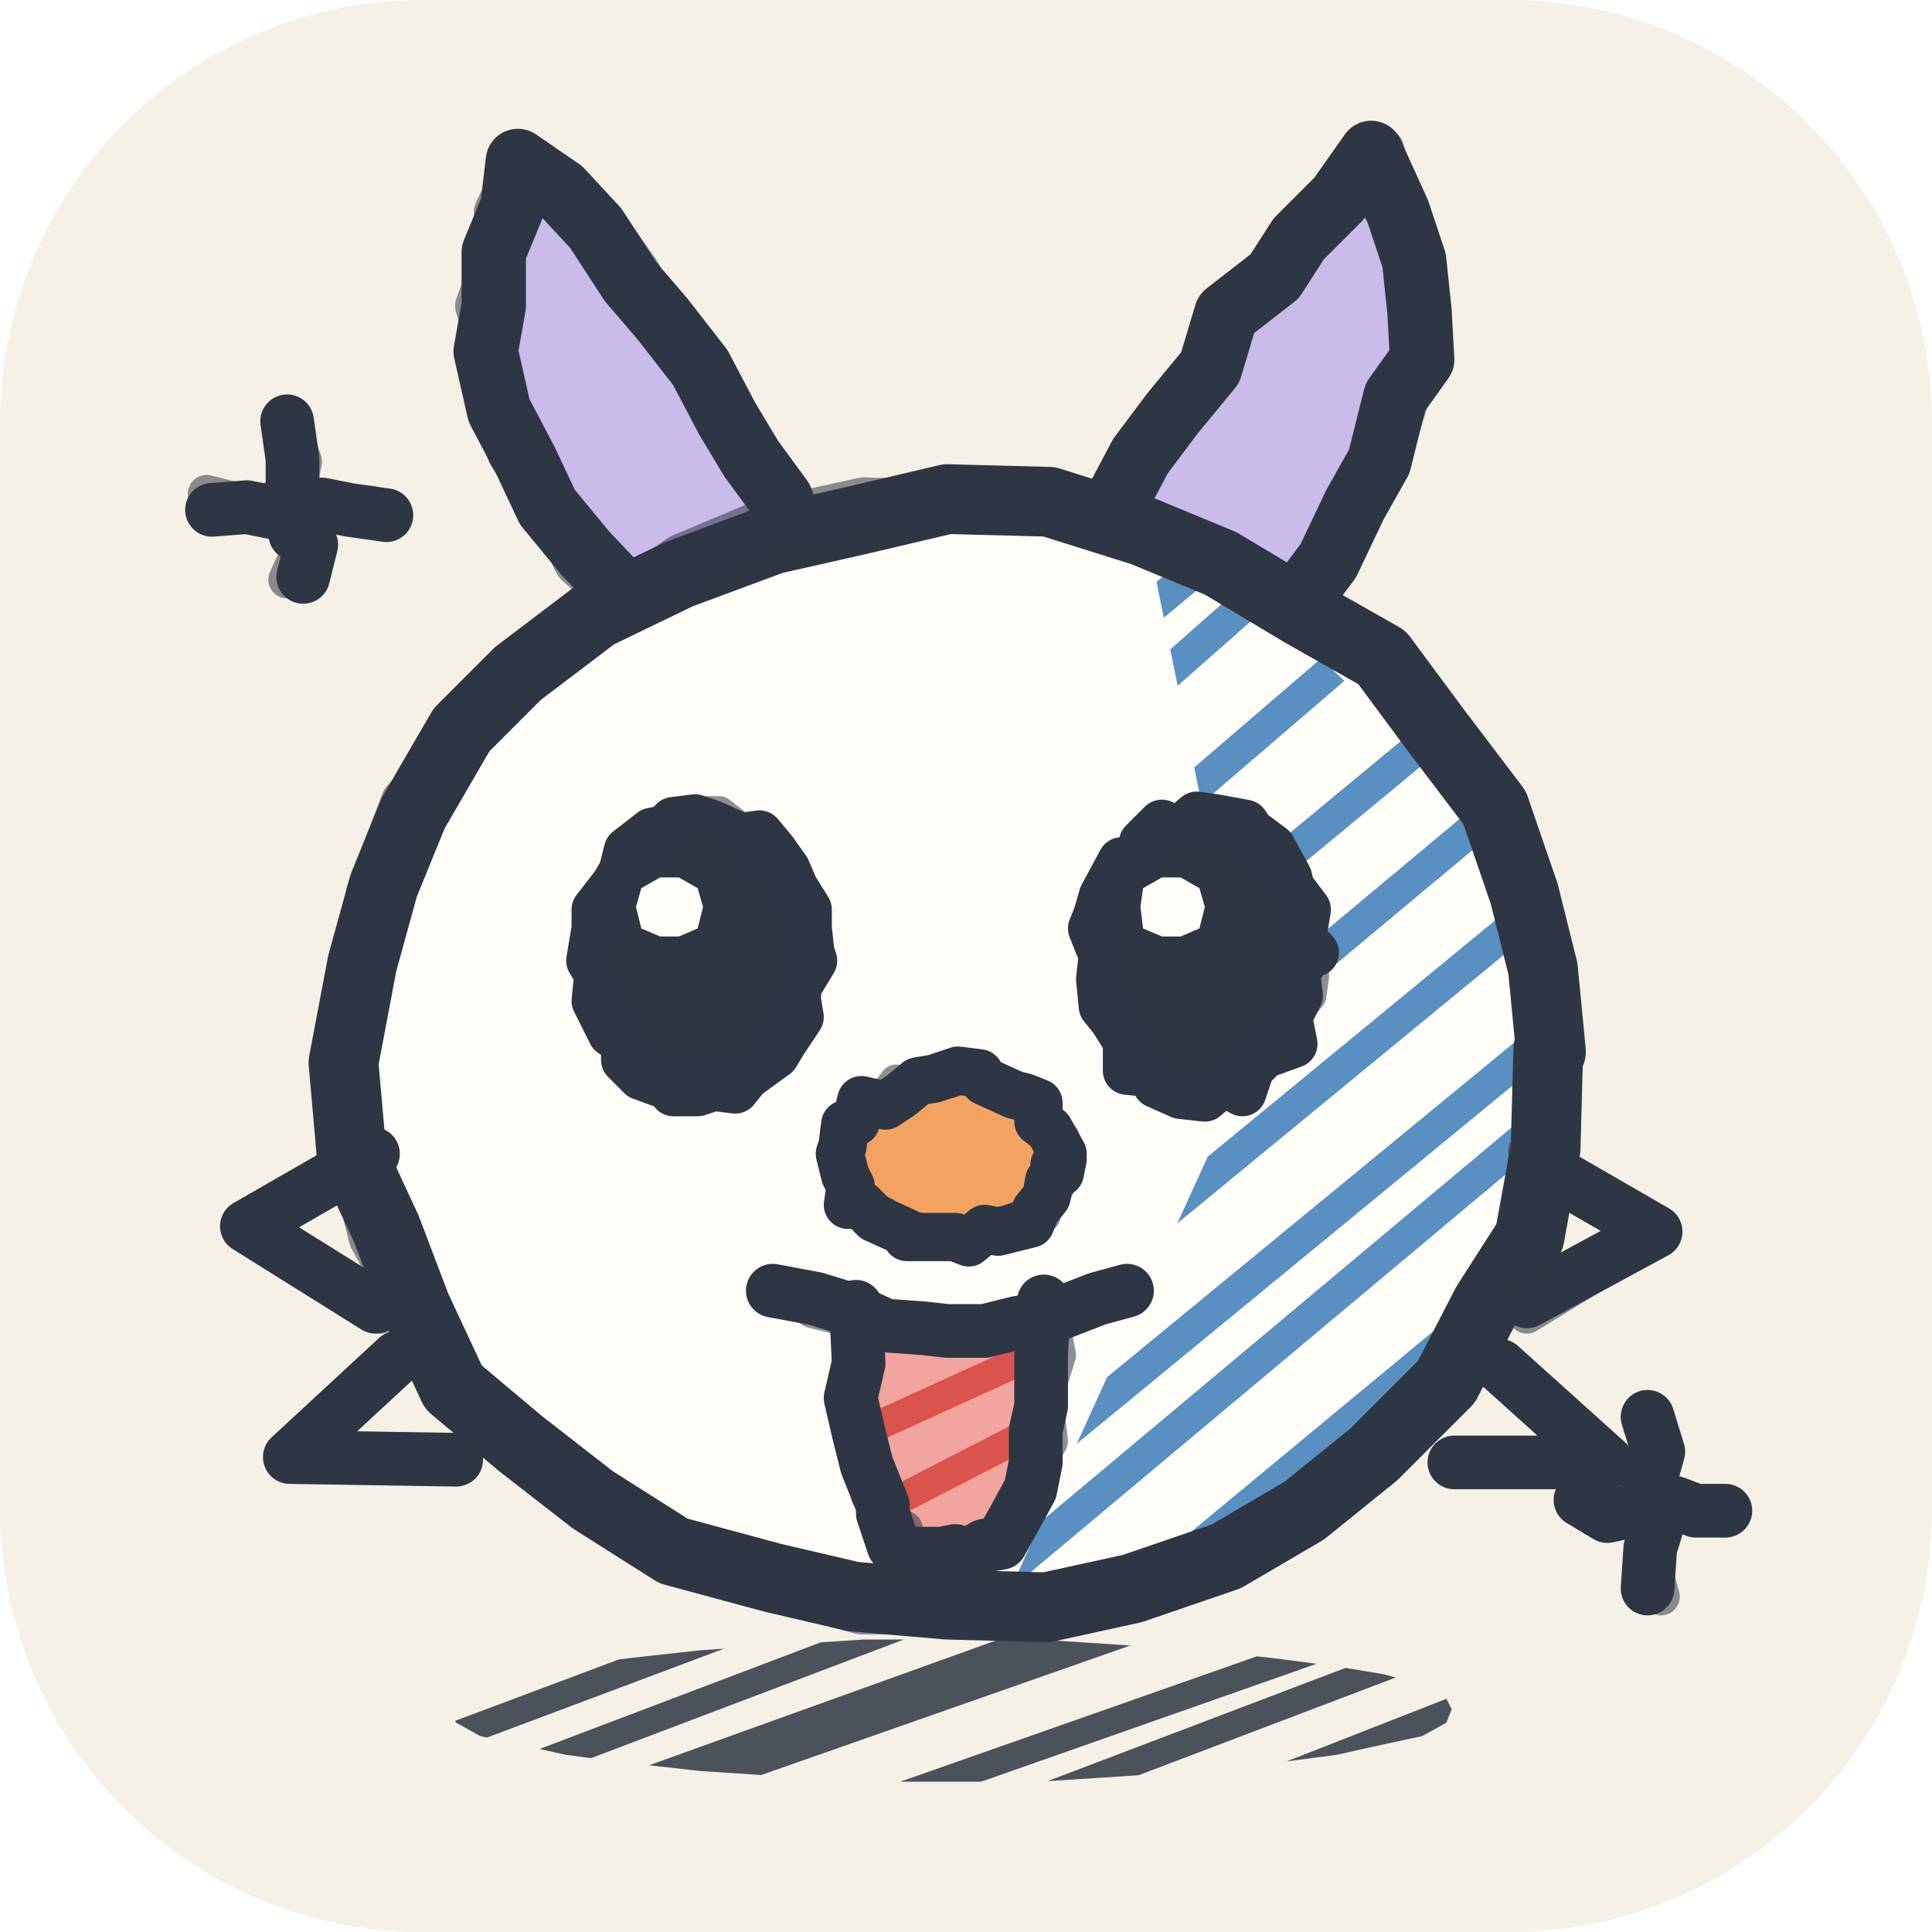
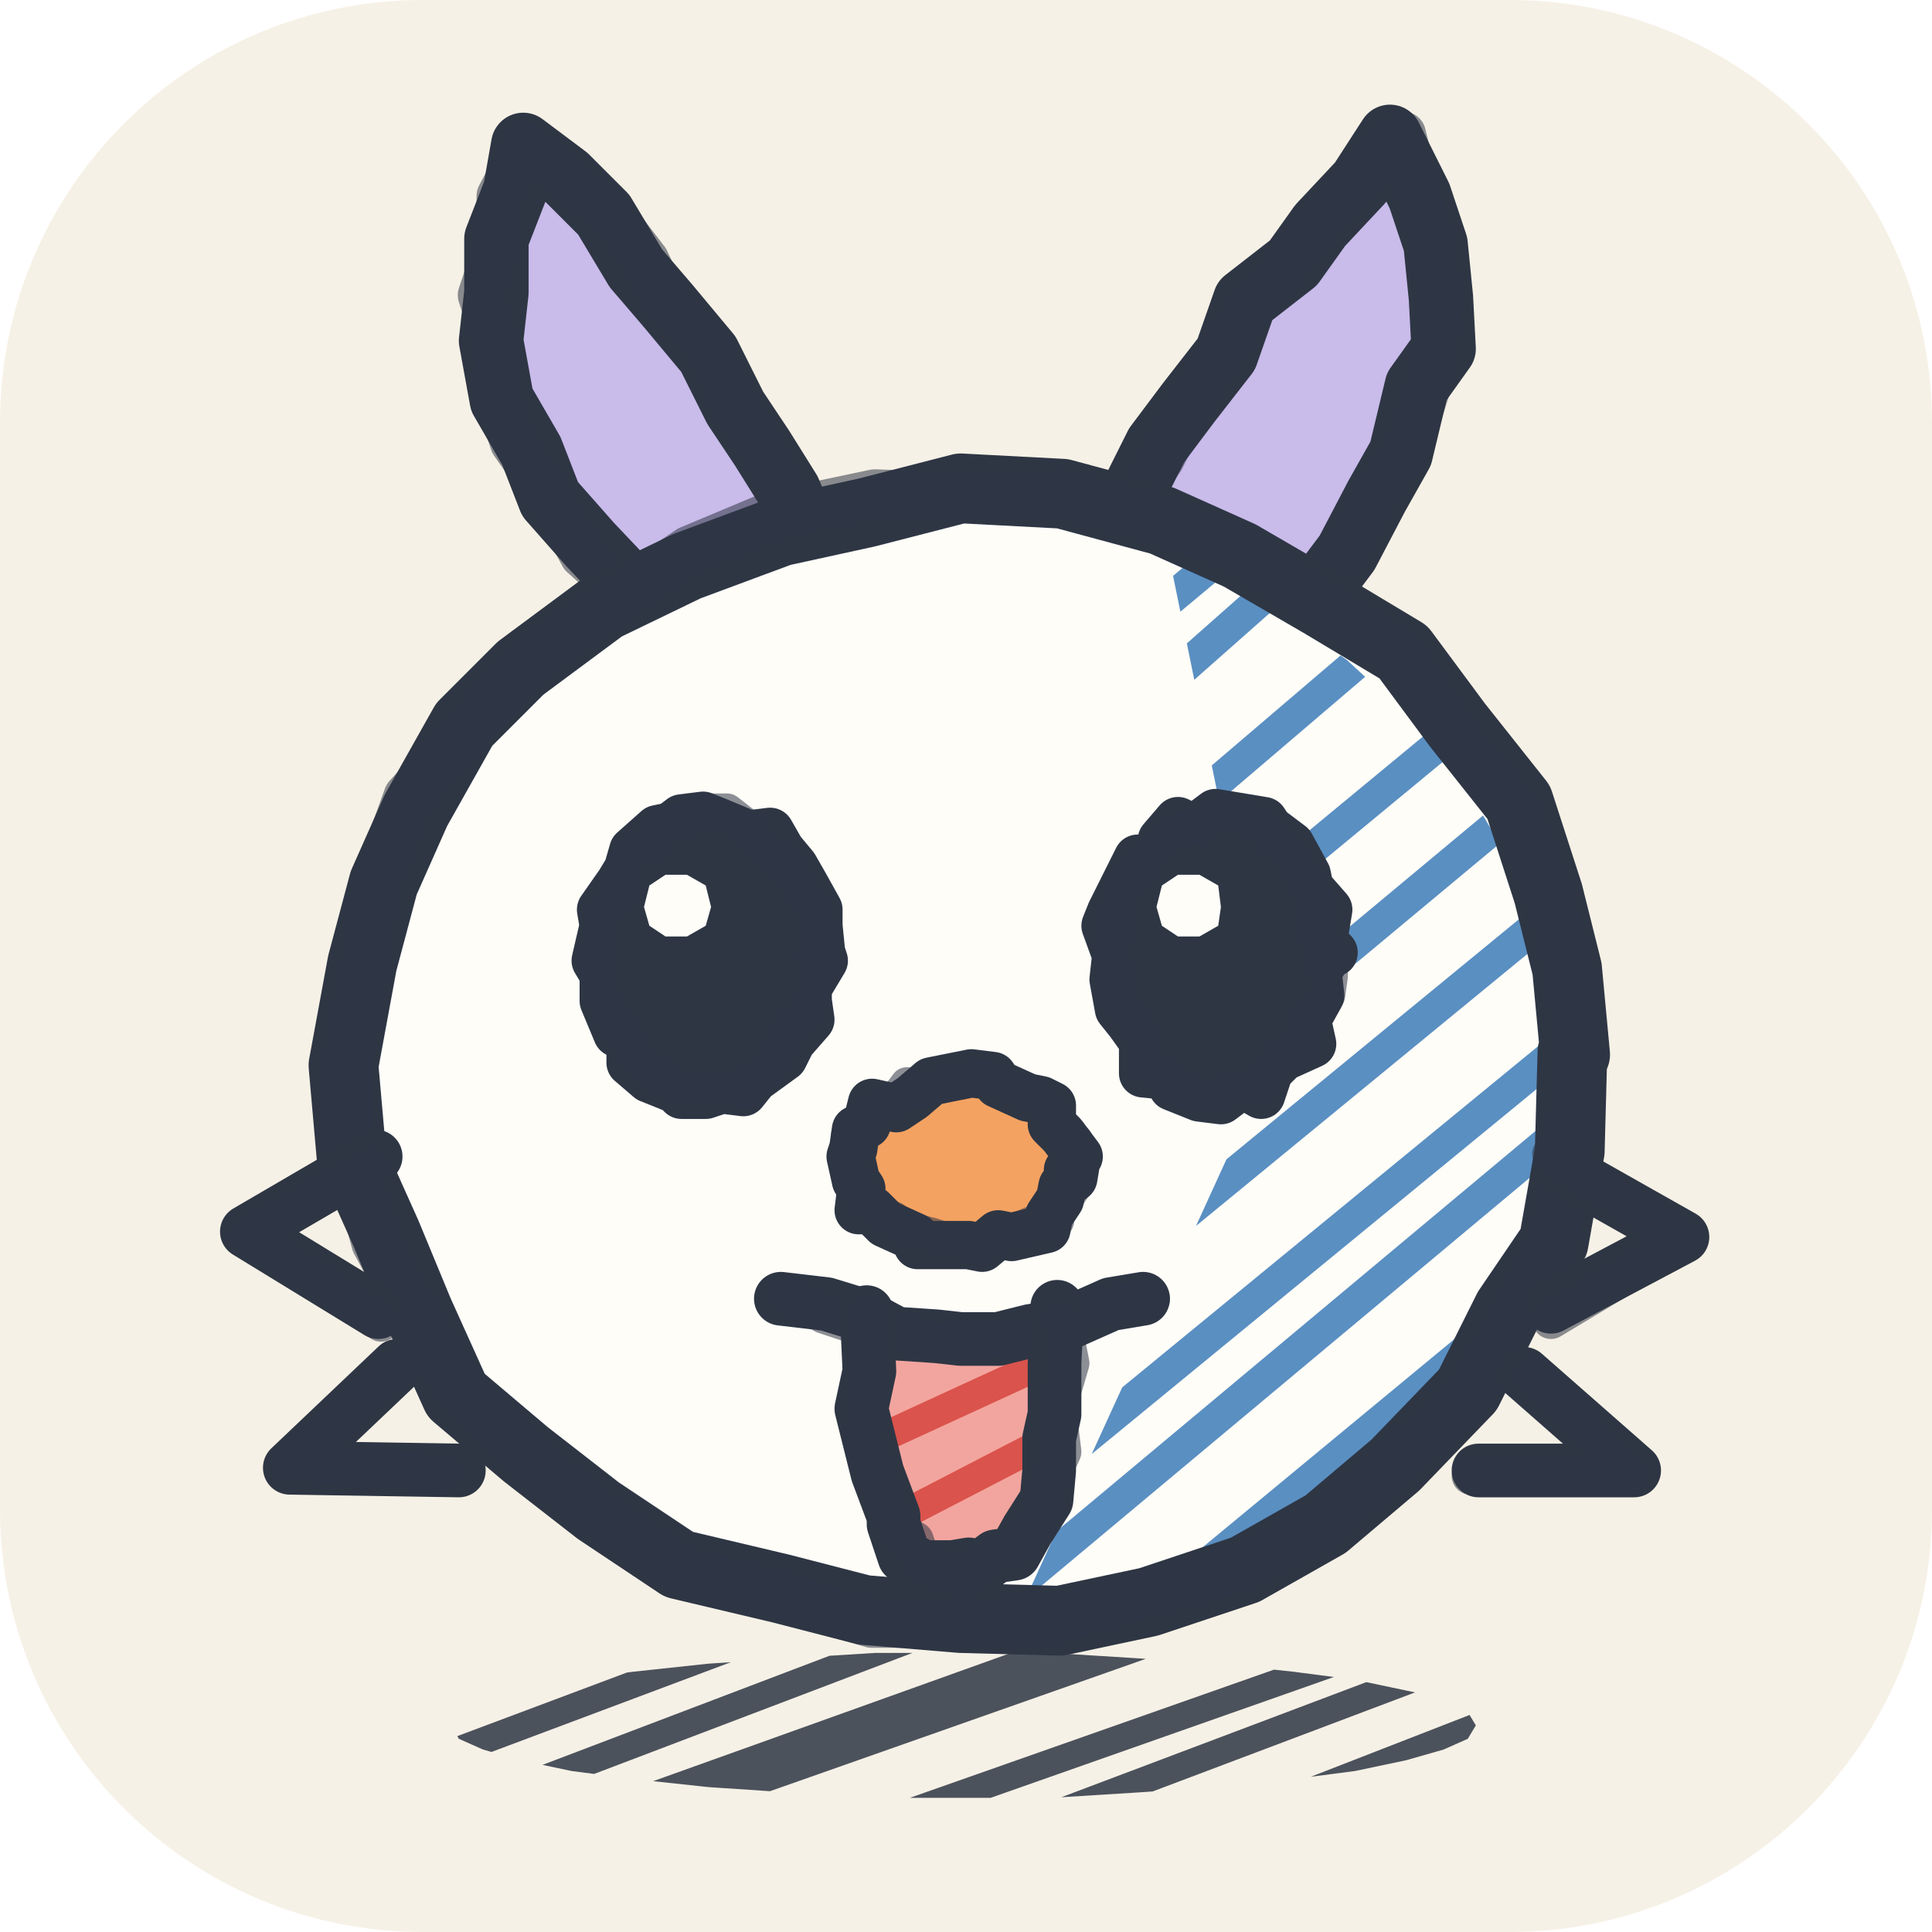
<svg xmlns="http://www.w3.org/2000/svg" viewBox="18 18 72 72" role="img" aria-label="Rift Live : Poro">
  <defs>
    <clipPath id="h0">
-       <path d="M72.1 81.7 L71.9 82.2 L71.0 82.7 L69.6 83.0 L67.8 83.4 L65.5 83.7 L62.8 84.0 L59.8 84.2 L56.7 84.4 L53.4 84.4 L50.2 84.4 L47.1 84.2 L44.1 84.0 L41.4 83.7 L39.1 83.4 L37.3 83.0 L35.9 82.7 L35.0 82.2 L34.7 81.7 L35.0 81.3 L35.9 80.8 L37.3 80.4 L39.1 80.1 L41.4 79.8 L44.1 79.5 L47.1 79.3 L50.2 79.1 L53.4 79.1 L56.7 79.1 L59.8 79.3 L62.8 79.5 L65.5 79.8 L67.8 80.1 L69.6 80.4 L71.0 80.8 L71.9 81.3 L72.1 81.7 Z" />
+       <path d="M73.0 82.3 L72.7 82.8 L71.8 83.2 L70.4 83.6 L68.5 84.0 L66.2 84.3 L63.4 84.6 L60.4 84.8 L57.2 85.0 L53.9 85.0 L50.6 85.0 L47.4 84.8 L44.4 84.6 L41.6 84.3 L39.3 84.0 L37.4 83.6 L36.0 83.2 L35.1 82.8 L34.8 82.3 L35.1 81.8 L36.0 81.3 L37.4 81.0 L39.3 80.6 L41.6 80.3 L44.4 80.0 L47.4 79.8 L50.6 79.6 L53.9 79.6 L57.2 79.6 L60.4 79.8 L63.4 80.0 L66.2 80.3 L68.5 80.6 L70.4 81.0 L71.8 81.3 L72.7 81.8 L73.0 82.3 Z" />
    </clipPath>
    <clipPath id="h8">
-       <path d="M60.9 38.7 L64.4 40.7 L67.5 42.8 L70.0 45.2 L72.0 47.7 L73.6 50.4 L74.6 53.3 L75.2 56.4 L75.3 59.7 L74.9 63.1 L74.0 66.8 L72.5 68.9 L70.8 70.8 L69.2 72.5 L67.5 74.0 L65.6 75.2 L63.7 76.2 L61.7 77.0 L59.6 77.5 L57.6 77.9 L55.3 78.0 L64.7 57.4 Z" />
+       <path d="M61.5 38.4 L65.1 40.4 L68.2 42.6 L70.8 45.0 L72.8 47.6 L74.4 50.3 L75.5 53.3 L76.1 56.4 L76.2 59.8 L75.8 63.3 L74.9 67.0 L73.4 69.2 L71.7 71.1 L69.9 72.8 L68.2 74.4 L66.3 75.6 L64.4 76.7 L62.3 77.4 L60.2 78.0 L58.1 78.4 L55.8 78.5 L65.4 57.5 Z" />
    </clipPath>
    <clipPath id="h31">
-       <path d="M49.7 66.8 L49.7 68.5 L49.9 70.1 L50.1 71.5 L50.3 72.8 L50.6 73.8 L51.0 74.6 L51.6 75.3 L52.1 75.7 L52.7 76.0 L53.4 76.1 L54.2 76.0 L54.7 75.7 L55.3 75.3 L55.9 74.6 L56.2 73.8 L56.6 72.8 L56.8 71.5 L57.0 70.1 L57.2 68.5 L57.2 66.8 L49.7 66.8 Z" />
+       <path d="M50.1 67.0 L50.1 68.8 L50.3 70.5 L50.5 71.9 L50.7 73.1 L51.0 74.2 L51.4 75.0 L52.0 75.7 L52.6 76.2 L53.1 76.5 L53.9 76.6 L54.7 76.5 L55.2 76.2 L55.8 75.7 L56.4 75.0 L56.8 74.2 L57.1 73.1 L57.3 71.9 L57.5 70.5 L57.7 68.8 L57.7 67.0 L50.1 67.0 Z" />
    </clipPath>
    <clipPath id="coins">
      <rect x="18" y="18" width="72" height="72" rx="15.75" />
    </clipPath>
  </defs>
  <g clip-path="url(#coins)">
    <rect width="108" height="108" fill="#F6F1E6" />
-     <path d="M26.1 69.7 L66.2 55.9 M27.1 71.6 L66.8 56.7 M28.2 74.0 L66.6 58.8 M29.0 75.6 L68.9 62.1 M30.0 78.1 L68.3 63.9 M30.2 78.7 L69.0 66.2 M32.2 81.4 L70.5 68.0 M31.4 84.0 L71.4 69.0 M33.4 85.5 L71.1 71.2 M33.9 87.3 L71.7 73.7 M33.6 88.1 L73.5 74.1 M34.0 91.1 L74.1 77.0 M35.5 93.1 L74.7 78.2 M35.8 96.0 L76.1 80.2 M37.3 97.1 L75.0 83.1 M37.7 99.3 L77.0 86.2 M38.1 100.8 L77.8 87.2 M38.9 102.4 L77.9 90.0 M39.6 106.3 L78.7 90.8 M39.9 106.5 L79.1 93.6" fill="none" stroke="#2E3644" stroke-width="1.0" stroke-linecap="round" stroke-linejoin="round" stroke-opacity="0.85" clip-path="url(#h0)" />
-     <path d="M43.1 42.4 L41.3 40.6 L39.6 38.7 L38.3 36.8 L37.3 35.0 L36.6 33.1 L36.2 31.2 L36.0 29.4 L36.2 27.5 L36.8 25.6 L37.5 23.7 L39.0 25.2 L40.3 26.8 L41.7 28.4 L43.0 30.0 L44.1 31.7 L45.2 33.4 L46.1 35.2 L47.1 36.9 L48.0 38.7 L48.8 40.6 Z" fill="#C9BBEA" />
-     <path d="M43.0 42.5 L41.6 40.5 L39.8 38.6 L38.4 36.9 L37.6 35.2 L36.6 33.3 L36.1 31.1 L36.4 29.4 L36.4 27.4 L37.1 25.7 L37.3 24.0 L38.9 25.1 L40.2 26.5 L41.5 28.5 L42.7 29.9 L44.1 31.7 L45.1 33.6 L46.0 35.1 L47.1 36.6 L47.8 38.5 L48.9 40.4 Z" fill="none" stroke="#2E3644" stroke-width="2.4" stroke-linecap="round" stroke-linejoin="round" />
-     <path d="M43.2 42.3 L41.4 40.7 L39.5 39.0 L38.4 36.8 L37.0 34.9 L36.4 33.1 L36.5 31.5 L35.8 29.4 L36.5 27.5 L36.5 25.9 L37.4 24.0 L39.2 25.5 L40.6 26.5 L41.8 28.2 L42.7 29.9 L44.2 31.4 L45.1 33.6 L46.1 35.2 L47.0 37.2 L47.8 38.8 L48.9 40.3 Z" fill="none" stroke="#2E3644" stroke-width="1.68" stroke-linecap="round" stroke-linejoin="round" stroke-opacity="0.55" />
-     <path d="M63.7 42.4 L65.6 40.6 L67.3 38.7 L68.6 36.8 L69.5 35.0 L70.3 33.1 L70.7 31.2 L70.8 29.4 L70.7 27.5 L70.1 25.6 L69.3 23.7 L67.8 25.2 L66.5 26.8 L65.2 28.4 L63.9 30.0 L62.8 31.7 L61.7 33.4 L60.7 35.2 L59.8 36.9 L58.9 38.7 L58.1 40.6 Z" fill="#C9BBEA" />
-     <path d="M64.0 42.3 L66.0 40.9 L67.5 38.9 L68.5 36.8 L69.4 35.2 L70.0 32.8 L71.0 31.4 L70.9 29.6 L70.7 27.7 L70.1 25.9 L69.1 23.7 L67.9 25.4 L66.4 26.9 L65.5 28.3 L63.7 29.7 L63.1 31.7 L61.7 33.4 L60.5 35.0 L59.6 36.7 L59.1 38.5 L57.8 40.9 Z" fill="none" stroke="#2E3644" stroke-width="2.4" stroke-linecap="round" stroke-linejoin="round" />
-     <path d="M63.7 42.2 L65.8 40.7 L67.4 38.9 L68.5 36.6 L69.7 35.1 L70.4 32.9 L70.7 31.3 L70.7 29.4 L70.6 27.7 L70.0 25.6 L69.5 23.6 L67.7 25.3 L66.3 27.0 L65.0 28.7 L64.0 29.8 L62.8 31.8 L61.7 33.5 L60.6 35.4 L59.5 37.1 L58.6 38.7 L57.8 40.3 Z" fill="none" stroke="#2E3644" stroke-width="1.68" stroke-linecap="round" stroke-linejoin="round" stroke-opacity="0.55" />
-     <path d="M75.9 57.4 L75.6 60.6 L74.8 63.8 L73.5 66.8 L71.6 69.5 L69.3 72.0 L66.6 74.1 L63.6 75.7 L60.4 77.0 L57.0 77.7 L53.4 78.0 L49.9 77.7 L46.5 77.0 L43.2 75.7 L40.2 74.1 L37.5 72.0 L35.3 69.5 L33.4 66.8 L32.1 63.8 L31.3 60.6 L31.0 57.4 L31.3 54.2 L32.1 51.1 L33.4 48.1 L35.3 45.3 L37.5 42.8 L40.2 40.8 L43.2 39.1 L46.5 37.9 L49.9 37.1 L53.4 36.8 L57.0 37.1 L60.4 37.9 L63.6 39.1 L66.6 40.8 L69.3 42.8 L71.6 45.3 L73.5 48.1 L74.8 51.1 L75.6 54.2 L75.9 57.4 Z" fill="#FFFDF8" />
-     <path d="M31.7 56.2 L67.8 24.5 M34.1 57.8 L70.3 28.0 M35.9 61.4 L73.7 30.0 M37.8 64.0 L74.2 31.9 M39.9 66.8 L76.7 35.2 M42.3 69.5 L79.5 38.7 M44.6 72.5 L82.7 40.7 M47.3 74.8 L85.0 43.8 M49.4 78.2 L87.0 47.3 M52.6 79.0 L88.9 48.6 M53.9 82.9 L91.2 52.0 M57.0 86.1 L93.0 55.3 M58.4 87.7 L96.4 57.6 M60.4 90.5 L96.9 59.1" fill="none" stroke="#3E7CB8" stroke-width="1.2" stroke-linecap="round" stroke-linejoin="round" stroke-opacity="0.85" clip-path="url(#h8)" />
-     <path d="M75.7 57.1 L75.6 60.8 L75.0 64.1 L73.4 66.6 L71.9 69.5 L69.2 72.2 L66.6 74.3 L63.7 76.0 L60.2 77.2 L57.0 77.9 L53.3 77.8 L49.8 77.5 L46.8 76.8 L43.1 75.8 L40.1 73.9 L37.4 71.8 L34.9 69.7 L33.5 66.7 L32.4 63.8 L31.1 61.0 L30.8 57.6 L31.5 53.9 L32.3 51.0 L33.4 48.3 L35.2 45.2 L37.3 43.1 L40.2 40.9 L43.3 39.4 L46.8 38.1 L49.9 37.4 L53.3 36.6 L57.1 36.7 L60.6 37.8 L63.5 39.0 L66.5 40.8 L69.5 42.5 L71.5 45.2 L73.7 48.1 L74.8 51.3 L75.5 54.1 L75.8 57.2 Z" fill="none" stroke="#2E3644" stroke-width="2.6" stroke-linecap="round" stroke-linejoin="round" />
-     <path d="M76.0 57.3 L75.6 60.7 L75.0 64.0 L73.5 67.0 L71.9 69.8 L69.4 71.9 L66.5 74.3 L63.6 75.9 L60.3 76.9 L56.6 77.9 L53.3 78.0 L50.1 78.0 L46.8 77.1 L43.1 76.0 L40.0 74.0 L37.8 72.2 L35.3 69.8 L33.2 66.5 L31.9 64.1 L31.0 60.5 L31.0 57.2 L31.5 54.0 L31.8 51.3 L33.1 47.9 L35.2 45.5 L37.4 42.9 L40.4 40.9 L43.4 38.8 L46.5 37.5 L50.2 36.7 L53.2 36.8 L57.0 36.7 L60.5 37.6 L63.5 38.8 L66.8 41.0 L69.5 42.7 L71.4 45.6 L73.6 48.3 L74.8 51.3 L75.7 54.4 L75.9 57.6 Z" fill="none" stroke="#2E3644" stroke-width="1.82" stroke-linecap="round" stroke-linejoin="round" stroke-opacity="0.55" />
-     <path d="M31.9 61.0 L27.2 63.7 L32.0 66.7" fill="none" stroke="#2E3644" stroke-width="2.0" stroke-linecap="round" stroke-linejoin="round" />
-     <path d="M31.7 61.3 L27.2 63.9 L32.2 67.0" fill="none" stroke="#2E3644" stroke-width="1.4" stroke-linecap="round" stroke-linejoin="round" stroke-opacity="0.55" />
-     <path d="M32.8 68.6 L28.8 72.3 L35.0 72.4" fill="none" stroke="#2E3644" stroke-width="2.0" stroke-linecap="round" stroke-linejoin="round" />
-     <path d="M33.1 68.4 L28.8 72.1 L34.4 72.6" fill="none" stroke="#2E3644" stroke-width="1.4" stroke-linecap="round" stroke-linejoin="round" stroke-opacity="0.55" />
-     <path d="M75.2 61.3 L79.7 63.9 L74.9 66.5" fill="none" stroke="#2E3644" stroke-width="2.0" stroke-linecap="round" stroke-linejoin="round" />
-     <path d="M74.9 60.9 L79.8 64.0 L74.9 67.0" fill="none" stroke="#2E3644" stroke-width="1.4" stroke-linecap="round" stroke-linejoin="round" stroke-opacity="0.55" />
-     <path d="M73.9 68.9 L77.9 72.5 L72.2 72.5" fill="none" stroke="#2E3644" stroke-width="2.0" stroke-linecap="round" stroke-linejoin="round" />
-     <path d="M74.3 68.9 L77.8 72.7 L72.0 72.7" fill="none" stroke="#2E3644" stroke-width="1.4" stroke-linecap="round" stroke-linejoin="round" stroke-opacity="0.55" />
-     <path d="M48.0 53.7 L47.9 54.5 L47.7 55.4 L47.5 56.2 L47.1 56.9 L46.6 57.5 L46.0 58.1 L45.4 58.4 L44.7 58.6 L44.1 58.7 L43.4 58.6 L42.8 58.4 L42.1 58.1 L41.6 57.5 L41.1 56.9 L40.7 56.2 L40.4 55.4 L40.2 54.5 L40.2 53.7 L40.2 52.8 L40.4 52.0 L40.7 51.1 L41.1 50.4 L41.6 49.8 L42.1 49.3 L42.8 48.9 L43.4 48.7 L44.1 48.6 L44.7 48.7 L45.4 48.9 L46.0 49.3 L46.6 49.8 L47.1 50.4 L47.5 51.1 L47.7 52.0 L47.9 52.8 L48.0 53.7 Z" fill="#2E3644" />
-     <path d="M48.3 53.8 L47.7 54.8 L47.7 55.3 L47.8 55.9 L47.2 56.8 L46.9 57.3 L45.8 58.1 L45.4 58.6 L44.6 58.5 L44.0 58.7 L43.1 58.7 L43.0 58.5 L41.9 58.1 L41.3 57.5 L41.3 56.6 L40.8 56.5 L40.2 55.3 L40.3 54.3 L40.0 53.8 L40.2 52.6 L40.2 51.9 L40.9 51.0 L41.2 50.5 L41.4 49.7 L42.3 49.0 L42.8 48.9 L43.1 48.6 L43.9 48.5 L44.5 48.7 L45.6 49.2 L46.3 49.1 L46.8 49.7 L47.3 50.4 L47.6 51.1 L48.1 51.9 L48.1 52.6 L48.2 53.5 Z" fill="none" stroke="#2E3644" stroke-width="1.8" stroke-linecap="round" stroke-linejoin="round" />
-     <path d="M47.9 53.6 L48.1 54.6 L47.6 55.7 L47.2 56.2 L46.9 56.7 L46.4 57.8 L45.8 58.2 L45.5 58.6 L45.0 58.4 L44.4 58.4 L43.1 58.4 L42.9 58.4 L42.2 57.9 L41.6 57.4 L41.4 56.9 L40.8 56.2 L40.2 55.2 L40.1 54.7 L40.0 53.7 L40.2 52.6 L40.3 51.9 L41.0 51.3 L41.0 50.3 L41.4 49.7 L42.1 49.7 L42.5 48.7 L43.3 48.7 L43.8 48.3 L44.8 48.3 L45.7 49.0 L46.0 49.7 L46.6 50.1 L46.9 50.1 L47.5 51.1 L47.9 51.7 L48.1 52.6 L48.3 53.9 Z" fill="none" stroke="#2E3644" stroke-width="1.26" stroke-linecap="round" stroke-linejoin="round" stroke-opacity="0.55" />
-     <path d="M44.2 51.8 L44.0 52.6 L43.3 52.9 L42.6 52.9 L41.9 52.6 L41.7 51.8 L41.9 51.1 L42.6 50.7 L43.3 50.7 L44.0 51.1 Z" fill="#FFFDF8" />
-     <path d="M66.7 53.7 L66.6 54.5 L66.4 55.4 L66.2 56.2 L65.8 56.9 L65.3 57.5 L64.8 58.1 L64.1 58.4 L63.4 58.6 L62.8 58.7 L62.1 58.6 L61.5 58.4 L60.8 58.1 L60.3 57.5 L59.8 56.9 L59.4 56.2 L59.1 55.4 L59.0 54.5 L58.9 53.7 L59.0 52.8 L59.1 52.0 L59.4 51.1 L59.8 50.4 L60.3 49.8 L60.8 49.3 L61.5 48.9 L62.1 48.7 L62.8 48.6 L63.4 48.7 L64.1 48.9 L64.8 49.3 L65.3 49.8 L65.8 50.4 L66.2 51.1 L66.4 52.0 L66.6 52.8 L66.7 53.7 Z" fill="#2E3644" />
-     <path d="M66.9 53.4 L66.3 54.2 L66.4 55.1 L66.0 55.9 L66.2 56.9 L65.1 57.3 L64.6 57.8 L64.3 58.7 L63.6 58.3 L62.9 58.9 L62.0 58.8 L61.1 58.4 L61.0 58.0 L60.0 57.9 L60.0 56.8 L59.5 56.0 L59.1 55.5 L59.0 54.5 L59.1 53.6 L58.7 52.6 L58.9 52.1 L59.1 51.4 L59.8 50.1 L60.5 50.1 L60.6 49.4 L61.3 48.7 L61.9 49.0 L62.6 48.4 L63.3 48.5 L64.4 48.7 L64.6 49.0 L65.4 49.6 L66.0 50.7 L66.1 51.1 L66.7 51.9 L66.5 53.1 L67.0 53.5 Z" fill="none" stroke="#2E3644" stroke-width="1.8" stroke-linecap="round" stroke-linejoin="round" />
-     <path d="M66.9 53.4 L66.9 54.4 L66.8 55.1 L66.0 56.1 L65.8 57.1 L65.0 57.2 L64.6 57.8 L64.4 58.4 L63.3 58.5 L62.6 58.7 L62.0 58.7 L61.3 58.5 L61.1 58.3 L60.0 57.5 L60.0 56.7 L59.7 55.9 L58.9 55.1 L59.1 54.2 L58.9 53.8 L59.0 53.1 L59.1 51.6 L59.3 51.0 L60.1 50.2 L60.4 49.7 L60.8 49.3 L61.3 49.0 L62.1 48.9 L63.0 48.3 L63.7 48.6 L64.5 49.0 L64.6 49.3 L65.3 49.8 L65.7 50.5 L66.3 51.3 L66.3 51.9 L66.3 52.9 L66.4 54.0 Z" fill="none" stroke="#2E3644" stroke-width="1.26" stroke-linecap="round" stroke-linejoin="round" stroke-opacity="0.55" />
-     <path d="M62.9 51.8 L62.7 52.6 L62.0 52.9 L61.3 52.9 L60.6 52.6 L60.5 51.8 L60.6 51.1 L61.3 50.7 L62.0 50.7 L62.7 51.1 Z" fill="#FFFDF8" />
-     <path d="M57.6 61.2 L57.5 61.7 L57.3 62.2 L57.0 62.7 L56.6 63.1 L56.1 63.5 L55.5 63.8 L54.8 64.0 L54.2 64.1 L53.4 64.1 L52.7 64.1 L52.0 64.0 L51.4 63.8 L50.8 63.5 L50.3 63.1 L49.9 62.7 L49.6 62.2 L49.4 61.7 L49.3 61.2 L49.4 60.6 L49.6 60.1 L49.9 59.7 L50.3 59.2 L50.8 58.8 L51.4 58.5 L52.0 58.3 L52.7 58.2 L53.4 58.2 L54.2 58.2 L54.8 58.3 L55.5 58.5 L56.1 58.8 L56.6 59.2 L57.0 59.7 L57.3 60.1 L57.5 60.6 L57.6 61.2 Z" fill="#F4A261" />
-     <path d="M57.6 61.2 L57.5 61.7 L57.1 62.0 L57.0 62.6 L56.6 63.1 L56.4 63.6 L55.2 63.9 L54.7 63.8 L54.1 64.3 L53.6 64.1 L53.0 64.1 L51.8 64.1 L51.7 63.9 L50.6 63.4 L50.1 62.9 L49.6 62.9 L49.7 62.2 L49.5 61.8 L49.3 61.0 L49.4 60.7 L49.5 59.9 L49.9 59.8 L50.1 59.0 L51.0 59.2 L51.6 58.8 L52.2 58.3 L52.8 58.2 L53.7 57.9 L54.5 58.0 L54.7 58.3 L55.8 58.8 L56.2 58.9 L56.7 59.1 L56.7 59.8 L57.1 60.1 L57.6 61.0 L57.3 61.4 Z" fill="none" stroke="#2E3644" stroke-width="1.8" stroke-linecap="round" stroke-linejoin="round" />
-     <path d="M57.4 61.2 L57.6 61.8 L57.3 62.5 L56.8 62.8 L56.9 63.3 L55.9 63.4 L55.2 63.7 L54.7 63.8 L54.1 64.3 L53.5 64.1 L52.5 63.9 L52.2 63.8 L51.4 63.6 L50.9 63.2 L50.3 63.0 L49.9 62.5 L49.7 62.5 L49.2 61.4 L49.1 61.1 L49.6 60.3 L49.2 60.1 L49.9 59.5 L50.4 59.2 L51.1 58.7 L51.4 58.3 L51.8 58.6 L53.0 58.3 L53.4 58.3 L54.0 58.0 L54.7 58.2 L55.4 58.5 L56.0 58.7 L56.8 59.5 L56.8 59.7 L57.1 60.2 L57.6 60.4 L57.7 61.2 Z" fill="none" stroke="#2E3644" stroke-width="1.26" stroke-linecap="round" stroke-linejoin="round" stroke-opacity="0.55" />
-     <path d="M49.7 66.8 L49.7 68.5 L49.9 70.1 L50.1 71.5 L50.3 72.8 L50.6 73.8 L51.0 74.6 L51.6 75.3 L52.1 75.7 L52.7 76.0 L53.4 76.1 L54.2 76.0 L54.7 75.7 L55.3 75.3 L55.9 74.6 L56.2 73.8 L56.6 72.8 L56.8 71.5 L57.0 70.1 L57.2 68.5 L57.2 66.8 Z" fill="#F2A59E" />
-     <path d="M43.6 68.2 L55.7 61.2 M43.6 71.0 L57.2 63.1 M45.3 73.6 L60.0 66.9 M47.2 76.1 L61.0 69.0 M48.7 78.7 L62.9 71.3 M49.4 81.9 L64.4 73.4" fill="none" stroke="#D6453D" stroke-width="1.1" stroke-linecap="round" stroke-linejoin="round" stroke-opacity="0.85" clip-path="url(#h31)" />
-     <path d="M46.8 66.1 L48.4 66.4 L49.7 66.8 L51.0 67.4 L52.4 67.5 L53.3 67.6 L54.7 67.6 L55.9 67.3 L57.1 67.1 L58.9 66.4 L60.0 66.1" fill="none" stroke="#2E3644" stroke-width="2.0" stroke-linecap="round" stroke-linejoin="round" />
-     <path d="M47.1 65.9 L48.3 66.8 L49.5 67.1 L51.1 67.3 L52.1 67.7 L53.5 67.8 L54.7 67.5 L56.2 67.5 L57.4 66.9 L58.4 66.5 L60.3 66.1" fill="none" stroke="#2E3644" stroke-width="1.4" stroke-linecap="round" stroke-linejoin="round" stroke-opacity="0.55" />
-     <path d="M49.9 66.7 L50.0 68.8 L49.7 70.1 L50.0 71.4 L50.3 72.6 L50.9 74.1 L50.9 74.4 L51.3 75.6 L51.9 75.9 L53.1 75.9 L53.6 75.8 L53.8 76.1 L54.7 75.6 L55.3 75.5 L55.8 74.6 L56.4 73.5 L56.6 72.5 L56.6 71.3 L56.8 70.4 L56.8 68.5 L56.9 66.5" fill="none" stroke="#2E3644" stroke-width="2.0" stroke-linecap="round" stroke-linejoin="round" />
-     <path d="M50.0 66.8 L50.0 68.6 L49.9 70.3 L49.7 71.4 L50.4 73.0 L50.4 73.7 L51.2 74.7 L51.7 75.0 L51.9 75.8 L52.9 76.1 L53.6 76.3 L53.8 75.9 L54.5 75.5 L55.5 75.2 L56.1 74.3 L56.2 74.1 L56.5 72.8 L57.1 71.7 L56.9 70.1 L57.4 68.5 L57.1 67.0" fill="none" stroke="#2E3644" stroke-width="1.4" stroke-linecap="round" stroke-linejoin="round" stroke-opacity="0.55" />
-     <path d="M25.9 37.0 L27.2 36.9 L28.7 37.2 L30.0 36.8 L31.0 37.0 L32.4 37.2" fill="none" stroke="#2E3644" stroke-width="2.0" stroke-linecap="round" stroke-linejoin="round" />
-     <path d="M25.7 36.4 L27.7 36.9 L28.2 36.6 L29.4 36.6 L30.6 37.0 L31.8 36.8" fill="none" stroke="#2E3644" stroke-width="1.4" stroke-linecap="round" stroke-linejoin="round" stroke-opacity="0.55" />
-     <path d="M28.7 33.7 L28.9 35.1 L28.9 36.0 L29.0 37.9 L29.6 38.3 L29.3 39.5" fill="none" stroke="#2E3644" stroke-width="2.0" stroke-linecap="round" stroke-linejoin="round" />
-     <path d="M28.9 34.1 L29.3 35.2 L29.1 36.2 L28.7 37.6 L29.2 38.5 L28.7 39.6" fill="none" stroke="#2E3644" stroke-width="1.4" stroke-linecap="round" stroke-linejoin="round" stroke-opacity="0.55" />
-     <path d="M76.9 73.9 L77.9 74.5 L79.3 74.2 L80.4 74.0 L81.2 74.3 L82.3 74.3" fill="none" stroke="#2E3644" stroke-width="2.0" stroke-linecap="round" stroke-linejoin="round" />
-     <path d="M76.8 73.8 L77.4 74.5 L79.4 74.7 L79.9 74.5 L81.5 74.3 L82.3 74.2" fill="none" stroke="#2E3644" stroke-width="1.4" stroke-linecap="round" stroke-linejoin="round" stroke-opacity="0.55" />
-     <path d="M79.4 70.8 L79.8 72.1 L79.3 73.9 L79.9 74.4 L79.5 75.7 L79.4 77.2" fill="none" stroke="#2E3644" stroke-width="2.0" stroke-linecap="round" stroke-linejoin="round" />
-     <path d="M79.4 71.1 L79.6 72.7 L79.4 73.3 L79.6 74.6 L79.4 75.7 L79.9 77.5" fill="none" stroke="#2E3644" stroke-width="1.4" stroke-linecap="round" stroke-linejoin="round" stroke-opacity="0.55" />
+     <path d="M26.0 70.0 L66.9 56.0 M27.0 72.0 L67.5 56.7 M28.1 74.4 L67.4 58.9 M29.0 76.0 L69.6 62.3 M30.0 78.6 L69.1 64.1 M30.2 79.2 L69.7 66.5 M32.2 81.9 L71.3 68.3 M31.4 84.6 L72.2 69.3 M33.5 86.1 L71.9 71.5 M34.0 87.9 L72.5 74.1 M33.7 88.8 L74.3 74.5 M34.1 91.8 L75.0 77.4 M35.6 93.8 L75.6 78.7 M35.9 96.8 L77.0 80.8 M37.4 97.9 L75.9 83.7 M37.9 100.2 L78.0 86.9 M38.3 101.8 L78.7 87.8 M39.1 103.4 L78.8 90.7 M39.8 107.4 L79.7 91.5 M40.1 107.6 L80.0 94.4" fill="none" stroke="#2E3644" stroke-width="1.0" stroke-linecap="round" stroke-linejoin="round" stroke-opacity="0.85" clip-path="url(#h0)" />
+     <path d="M43.4 42.2 L41.5 40.3 L39.8 38.4 L38.4 36.5 L37.5 34.6 L36.7 32.7 L36.3 30.8 L36.2 28.9 L36.3 26.9 L36.9 25.0 L37.7 23.1 L39.2 24.7 L40.5 26.3 L41.9 27.9 L43.2 29.5 L44.4 31.2 L45.5 33.0 L46.5 34.8 L47.4 36.6 L48.4 38.4 L49.1 40.3 Z" fill="#C9BBEA" />
+     <path d="M43.2 42.3 L41.8 40.2 L40.0 38.3 L38.5 36.6 L37.8 34.8 L36.7 32.9 L36.3 30.7 L36.5 28.9 L36.5 26.9 L37.2 25.1 L37.5 23.4 L39.1 24.6 L40.5 26.0 L41.7 28.0 L42.9 29.4 L44.4 31.2 L45.4 33.2 L46.4 34.7 L47.4 36.3 L48.2 38.2 L49.3 40.1 Z" fill="none" stroke="#2E3644" stroke-width="2.4" stroke-linecap="round" stroke-linejoin="round" />
+     <path d="M43.5 42.0 L41.6 40.4 L39.7 38.7 L38.5 36.5 L37.1 34.5 L36.5 32.7 L36.6 31.1 L35.9 29.0 L36.6 26.9 L36.6 25.3 L37.6 23.4 L39.4 24.9 L40.8 26.0 L42.1 27.7 L42.9 29.4 L44.5 31.0 L45.4 33.2 L46.5 34.8 L47.3 36.9 L48.2 38.5 L49.2 40.0 Z" fill="none" stroke="#2E3644" stroke-width="1.68" stroke-linecap="round" stroke-linejoin="round" stroke-opacity="0.55" />
+     <path d="M64.4 42.2 L66.3 40.3 L68.0 38.4 L69.4 36.5 L70.3 34.6 L71.1 32.7 L71.5 30.8 L71.7 28.9 L71.5 26.9 L70.9 25.0 L70.1 23.1 L68.6 24.7 L67.3 26.3 L65.9 27.9 L64.6 29.5 L63.4 31.2 L62.3 33.0 L61.3 34.8 L60.4 36.6 L59.4 38.4 L58.7 40.3 Z" fill="#C9BBEA" />
+     <path d="M64.7 42.0 L66.7 40.6 L68.2 38.6 L69.3 36.5 L70.2 34.9 L70.8 32.4 L71.8 31.0 L71.7 29.1 L71.5 27.1 L70.9 25.3 L69.8 23.1 L68.7 24.8 L67.2 26.4 L66.2 27.8 L64.4 29.2 L63.7 31.2 L62.3 33.0 L61.1 34.6 L60.2 36.4 L59.7 38.2 L58.4 40.6 Z" fill="none" stroke="#2E3644" stroke-width="2.4" stroke-linecap="round" stroke-linejoin="round" />
+     <path d="M64.4 41.9 L66.5 40.4 L68.1 38.6 L69.3 36.3 L70.5 34.7 L71.2 32.5 L71.5 30.9 L71.6 29.0 L71.4 27.1 L70.8 25.0 L70.3 23.0 L68.4 24.8 L67.0 26.5 L65.7 28.2 L64.7 29.3 L63.4 31.3 L62.3 33.1 L61.3 35.1 L60.1 36.8 L59.2 38.4 L58.4 40.0 Z" fill="none" stroke="#2E3644" stroke-width="1.68" stroke-linecap="round" stroke-linejoin="round" stroke-opacity="0.55" />
+     <path d="M76.8 57.5 L76.5 60.7 L75.7 64.0 L74.3 67.0 L72.4 69.8 L70.1 72.4 L67.4 74.5 L64.3 76.2 L61.0 77.4 L57.5 78.2 L53.9 78.5 L50.3 78.2 L46.8 77.4 L43.5 76.2 L40.5 74.5 L37.7 72.4 L35.4 69.8 L33.5 67.0 L32.1 64.0 L31.3 60.7 L31.0 57.5 L31.3 54.2 L32.1 51.0 L33.5 47.9 L35.4 45.2 L37.7 42.6 L40.5 40.5 L43.5 38.8 L46.8 37.5 L50.3 36.8 L53.9 36.5 L57.5 36.8 L61.0 37.5 L64.3 38.8 L67.4 40.5 L70.1 42.6 L72.4 45.2 L74.3 47.9 L75.7 51.0 L76.5 54.2 L76.8 57.5 Z" fill="#FFFDF8" />
+     <path d="M31.8 56.2 L68.6 23.9 M34.2 57.9 L71.1 27.5 M36.1 61.6 L74.6 29.5 M38.0 64.2 L75.1 31.4 M40.1 67.0 L77.7 34.9 M42.5 69.8 L80.5 38.4 M44.9 72.8 L83.8 40.4 M47.6 75.2 L86.1 43.6 M49.8 78.7 L88.2 47.2 M53.0 79.5 L90.1 48.5 M54.4 83.4 L92.5 51.9 M57.5 86.8 L94.3 55.3 M59.0 88.4 L97.7 57.7 M61.0 91.3 L98.3 59.2" fill="none" stroke="#3E7CB8" stroke-width="1.2" stroke-linecap="round" stroke-linejoin="round" stroke-opacity="0.85" clip-path="url(#h8)" />
+     <path d="M76.6 57.2 L76.5 60.9 L75.9 64.3 L74.2 66.8 L72.7 69.8 L70.0 72.6 L67.4 74.8 L64.4 76.5 L60.8 77.7 L57.5 78.4 L53.8 78.3 L50.2 78.0 L47.1 77.2 L43.3 76.3 L40.3 74.3 L37.6 72.2 L35.0 70.0 L33.6 66.9 L32.4 64.0 L31.1 61.1 L30.8 57.7 L31.5 53.9 L32.3 50.9 L33.5 48.2 L35.3 45.0 L37.4 42.9 L40.5 40.6 L43.6 39.1 L47.1 37.8 L50.3 37.1 L53.8 36.2 L57.6 36.4 L61.3 37.4 L64.2 38.7 L67.3 40.5 L70.3 42.3 L72.3 45.0 L74.6 47.9 L75.7 51.3 L76.4 54.1 L76.7 57.3 Z" fill="none" stroke="#2E3644" stroke-width="2.6" stroke-linecap="round" stroke-linejoin="round" />
+     <path d="M76.9 57.4 L76.5 60.8 L75.9 64.2 L74.3 67.3 L72.7 70.1 L70.2 72.3 L67.3 74.8 L64.3 76.4 L60.9 77.3 L57.1 78.4 L53.8 78.5 L50.5 78.5 L47.1 77.5 L43.3 76.5 L40.2 74.4 L38.0 72.6 L35.4 70.1 L33.3 66.7 L32.0 64.3 L31.0 60.6 L31.0 57.3 L31.6 54.0 L31.9 51.3 L33.2 47.7 L35.3 45.4 L37.6 42.7 L40.6 40.6 L43.7 38.5 L46.8 37.2 L50.6 36.4 L53.6 36.5 L57.5 36.4 L61.1 37.3 L64.2 38.5 L67.5 40.7 L70.3 42.5 L72.2 45.5 L74.5 48.2 L75.7 51.3 L76.6 54.4 L76.8 57.7 Z" fill="none" stroke="#2E3644" stroke-width="1.82" stroke-linecap="round" stroke-linejoin="round" stroke-opacity="0.55" />
+     <path d="M32.0 61.1 L27.2 63.9 L32.1 66.9" fill="none" stroke="#2E3644" stroke-width="2.0" stroke-linecap="round" stroke-linejoin="round" />
+     <path d="M31.8 61.5 L27.2 64.1 L32.2 67.3" fill="none" stroke="#2E3644" stroke-width="1.4" stroke-linecap="round" stroke-linejoin="round" stroke-opacity="0.55" />
+     <path d="M32.8 68.9 L28.8 72.7 L35.1 72.8" fill="none" stroke="#2E3644" stroke-width="2.0" stroke-linecap="round" stroke-linejoin="round" />
+     <path d="M33.2 68.6 L28.8 72.5 L34.5 72.9" fill="none" stroke="#2E3644" stroke-width="1.4" stroke-linecap="round" stroke-linejoin="round" stroke-opacity="0.55" />
+     <path d="M76.1 61.5 L80.7 64.1 L75.8 66.7" fill="none" stroke="#2E3644" stroke-width="2.0" stroke-linecap="round" stroke-linejoin="round" />
+     <path d="M75.8 61.0 L80.8 64.2 L75.8 67.2" fill="none" stroke="#2E3644" stroke-width="1.4" stroke-linecap="round" stroke-linejoin="round" stroke-opacity="0.55" />
+     <path d="M74.8 69.2 L78.9 72.8 L73.1 72.8" fill="none" stroke="#2E3644" stroke-width="2.0" stroke-linecap="round" stroke-linejoin="round" />
+     <path d="M75.2 69.2 L78.7 73.0 L72.8 73.0" fill="none" stroke="#2E3644" stroke-width="1.4" stroke-linecap="round" stroke-linejoin="round" stroke-opacity="0.55" />
+     <path d="M48.4 53.7 L48.3 54.5 L48.1 55.4 L47.8 56.2 L47.4 57.0 L46.9 57.6 L46.4 58.2 L45.7 58.5 L45.0 58.7 L44.4 58.8 L43.7 58.7 L43.0 58.5 L42.4 58.2 L41.8 57.6 L41.3 57.0 L40.9 56.2 L40.6 55.4 L40.5 54.5 L40.4 53.7 L40.5 52.8 L40.6 51.9 L40.9 51.1 L41.3 50.3 L41.8 49.8 L42.4 49.2 L43.0 48.8 L43.7 48.6 L44.4 48.5 L45.0 48.6 L45.7 48.8 L46.4 49.2 L46.9 49.8 L47.4 50.3 L47.8 51.1 L48.1 51.9 L48.3 52.8 L48.4 53.7 Z" fill="#2E3644" />
+     <path d="M48.7 53.8 L48.1 54.8 L48.1 55.3 L48.2 56.0 L47.5 56.8 L47.2 57.4 L46.1 58.2 L45.7 58.7 L44.9 58.6 L44.3 58.8 L43.4 58.8 L43.2 58.6 L42.2 58.2 L41.5 57.6 L41.5 56.6 L41.0 56.5 L40.5 55.3 L40.5 54.3 L40.2 53.8 L40.5 52.5 L40.4 51.9 L41.1 50.9 L41.4 50.4 L41.6 49.7 L42.5 48.9 L43.0 48.8 L43.4 48.5 L44.2 48.4 L44.7 48.6 L45.9 49.1 L46.7 49.0 L47.1 49.7 L47.6 50.3 L48.0 51.0 L48.5 51.9 L48.5 52.5 L48.6 53.5 Z" fill="none" stroke="#2E3644" stroke-width="1.8" stroke-linecap="round" stroke-linejoin="round" />
+     <path d="M48.3 53.6 L48.5 54.6 L48.0 55.8 L47.5 56.2 L47.2 56.7 L46.7 57.9 L46.1 58.2 L45.8 58.7 L45.3 58.5 L44.6 58.5 L43.4 58.5 L43.1 58.5 L42.5 58.0 L41.8 57.5 L41.6 57.0 L41.0 56.2 L40.4 55.2 L40.3 54.7 L40.2 53.7 L40.4 52.5 L40.5 51.9 L41.2 51.3 L41.2 50.2 L41.6 49.7 L42.4 49.6 L42.7 48.6 L43.6 48.6 L44.1 48.2 L45.1 48.2 L46.0 48.9 L46.4 49.6 L46.9 50.0 L47.2 50.0 L47.8 51.1 L48.3 51.7 L48.5 52.6 L48.7 53.9 Z" fill="none" stroke="#2E3644" stroke-width="1.26" stroke-linecap="round" stroke-linejoin="round" stroke-opacity="0.55" />
+     <path d="M44.5 51.8 L44.3 52.5 L43.6 52.9 L42.8 52.9 L42.2 52.5 L42.0 51.8 L42.2 51.0 L42.8 50.6 L43.6 50.6 L44.3 51.0 Z" fill="#FFFDF8" />
+     <path d="M67.5 53.7 L67.4 54.5 L67.2 55.4 L66.9 56.2 L66.5 57.0 L66.0 57.6 L65.5 58.2 L64.8 58.5 L64.1 58.7 L63.4 58.8 L62.8 58.7 L62.1 58.5 L61.4 58.2 L60.9 57.6 L60.4 57.0 L60.0 56.2 L59.7 55.4 L59.5 54.5 L59.4 53.7 L59.5 52.8 L59.7 51.9 L60.0 51.1 L60.4 50.3 L60.9 49.8 L61.4 49.2 L62.1 48.8 L62.8 48.6 L63.4 48.5 L64.1 48.6 L64.8 48.8 L65.5 49.2 L66.0 49.8 L66.5 50.3 L66.9 51.1 L67.2 51.9 L67.4 52.8 L67.5 53.7 Z" fill="#2E3644" />
+     <path d="M67.6 53.4 L67.1 54.2 L67.2 55.1 L66.7 56.0 L66.9 56.9 L65.8 57.4 L65.3 57.9 L65.0 58.8 L64.3 58.4 L63.5 59.0 L62.7 58.9 L61.7 58.5 L61.6 58.1 L60.6 58.0 L60.6 56.8 L60.1 56.1 L59.7 55.6 L59.5 54.5 L59.6 53.6 L59.2 52.5 L59.4 52.0 L59.7 51.4 L60.4 50.0 L61.2 50.0 L61.3 49.3 L61.9 48.6 L62.5 48.9 L63.3 48.3 L63.9 48.4 L65.1 48.6 L65.3 48.9 L66.1 49.5 L66.7 50.6 L66.8 51.1 L67.5 51.9 L67.3 53.1 L67.7 53.5 Z" fill="none" stroke="#2E3644" stroke-width="1.8" stroke-linecap="round" stroke-linejoin="round" />
+     <path d="M67.6 53.4 L67.6 54.4 L67.5 55.1 L66.7 56.1 L66.5 57.2 L65.7 57.3 L65.3 57.9 L65.1 58.5 L63.9 58.6 L63.3 58.8 L62.6 58.8 L61.9 58.6 L61.7 58.3 L60.6 57.6 L60.6 56.7 L60.3 56.0 L59.4 55.1 L59.7 54.2 L59.4 53.8 L59.5 53.1 L59.7 51.6 L59.9 50.9 L60.7 50.1 L61.0 49.7 L61.4 49.2 L61.9 48.9 L62.8 48.8 L63.6 48.2 L64.4 48.5 L65.2 48.9 L65.3 49.2 L66.0 49.8 L66.4 50.4 L67.0 51.3 L67.1 51.9 L67.1 52.9 L67.2 54.0 Z" fill="none" stroke="#2E3644" stroke-width="1.26" stroke-linecap="round" stroke-linejoin="round" stroke-opacity="0.55" />
+     <path d="M63.5 51.8 L63.4 52.5 L62.7 52.9 L61.9 52.9 L61.3 52.5 L61.1 51.8 L61.3 51.0 L61.9 50.6 L62.7 50.6 L63.4 51.0 Z" fill="#FFFDF8" />
+     <path d="M58.1 61.3 L58.0 61.9 L57.8 62.3 L57.5 62.8 L57.1 63.3 L56.6 63.7 L56.0 64.0 L55.3 64.2 L54.7 64.4 L53.9 64.4 L53.1 64.4 L52.5 64.2 L51.8 64.0 L51.2 63.7 L50.7 63.3 L50.3 62.8 L50.0 62.3 L49.8 61.9 L49.7 61.3 L49.8 60.7 L50.0 60.3 L50.3 59.8 L50.7 59.3 L51.2 58.9 L51.8 58.6 L52.5 58.4 L53.1 58.2 L53.9 58.2 L54.7 58.2 L55.3 58.4 L56.0 58.6 L56.6 58.9 L57.1 59.3 L57.5 59.8 L57.8 60.3 L58.0 60.7 L58.1 61.3 Z" fill="#F4A261" />
+     <path d="M58.1 61.3 L58.0 61.9 L57.6 62.2 L57.5 62.7 L57.1 63.3 L57.0 63.8 L55.7 64.1 L55.2 64.0 L54.6 64.5 L54.1 64.4 L53.4 64.4 L52.2 64.4 L52.1 64.1 L51.0 63.6 L50.5 63.1 L50.0 63.1 L50.1 62.3 L49.9 62.0 L49.7 61.1 L49.8 60.8 L49.9 60.1 L50.3 59.9 L50.5 59.1 L51.4 59.3 L52.0 58.9 L52.7 58.3 L53.2 58.2 L54.2 58.0 L55.0 58.1 L55.2 58.4 L56.3 58.9 L56.8 59.0 L57.2 59.2 L57.2 59.9 L57.6 60.3 L58.2 61.1 L57.8 61.6 Z" fill="none" stroke="#2E3644" stroke-width="1.8" stroke-linecap="round" stroke-linejoin="round" />
+     <path d="M57.9 61.3 L58.2 62.0 L57.8 62.6 L57.3 63.0 L57.4 63.5 L56.4 63.6 L55.7 63.9 L55.2 64.0 L54.6 64.5 L54.0 64.3 L53.0 64.1 L52.7 64.0 L51.8 63.8 L51.3 63.4 L50.7 63.2 L50.3 62.6 L50.1 62.6 L49.6 61.6 L49.5 61.2 L50.0 60.4 L49.6 60.3 L50.3 59.6 L50.9 59.3 L51.5 58.8 L51.8 58.4 L52.2 58.7 L53.4 58.4 L53.9 58.3 L54.5 58.1 L55.1 58.2 L55.9 58.6 L56.5 58.8 L57.3 59.6 L57.3 59.8 L57.6 60.3 L58.1 60.5 L58.3 61.4 Z" fill="none" stroke="#2E3644" stroke-width="1.26" stroke-linecap="round" stroke-linejoin="round" stroke-opacity="0.55" />
+     <path d="M50.1 67.0 L50.1 68.8 L50.3 70.5 L50.5 71.9 L50.7 73.1 L51.0 74.2 L51.4 75.0 L52.0 75.7 L52.6 76.2 L53.1 76.5 L53.9 76.6 L54.7 76.5 L55.2 76.2 L55.8 75.7 L56.4 75.0 L56.8 74.2 L57.1 73.1 L57.3 71.9 L57.5 70.5 L57.7 68.8 L57.7 67.0 Z" fill="#F2A59E" />
+     <path d="M43.9 68.5 L56.2 61.4 M43.9 71.3 L57.7 63.3 M45.6 74.0 L60.6 67.1 M47.5 76.6 L61.6 69.3 M49.0 79.2 L63.5 71.6 M49.8 82.5 L65.1 73.8" fill="none" stroke="#D6453D" stroke-width="1.1" stroke-linecap="round" stroke-linejoin="round" stroke-opacity="0.85" clip-path="url(#h31)" />
+     <path d="M47.1 66.4 L48.8 66.6 L50.1 67.0 L51.4 67.7 L52.9 67.8 L53.8 67.9 L55.2 67.9 L56.4 67.6 L57.6 67.4 L59.4 66.6 L60.6 66.4" fill="none" stroke="#2E3644" stroke-width="2.0" stroke-linecap="round" stroke-linejoin="round" />
+     <path d="M47.4 66.2 L48.7 67.0 L49.9 67.4 L51.5 67.6 L52.6 68.0 L54.0 68.1 L55.1 67.8 L56.8 67.8 L57.9 67.1 L59.0 66.7 L60.9 66.4" fill="none" stroke="#2E3644" stroke-width="1.4" stroke-linecap="round" stroke-linejoin="round" stroke-opacity="0.55" />
+     <path d="M50.3 66.9 L50.4 69.1 L50.1 70.5 L50.4 71.7 L50.7 72.9 L51.3 74.5 L51.3 74.8 L51.7 76.0 L52.4 76.4 L53.5 76.4 L54.1 76.3 L54.3 76.6 L55.1 76.0 L55.8 75.9 L56.3 75.0 L57.0 73.9 L57.1 72.8 L57.1 71.6 L57.3 70.7 L57.3 68.8 L57.4 66.7" fill="none" stroke="#2E3644" stroke-width="2.0" stroke-linecap="round" stroke-linejoin="round" />
+     <path d="M50.4 67.0 L50.4 68.9 L50.3 70.7 L50.1 71.7 L50.9 73.4 L50.9 74.1 L51.6 75.1 L52.1 75.4 L52.4 76.3 L53.3 76.6 L54.1 76.8 L54.3 76.4 L55.0 75.9 L56.0 75.6 L56.6 74.8 L56.8 74.5 L57.1 73.2 L57.6 72.1 L57.4 70.5 L57.9 68.8 L57.6 67.3" fill="none" stroke="#2E3644" stroke-width="1.4" stroke-linecap="round" stroke-linejoin="round" stroke-opacity="0.55" />
  </g>
</svg>
